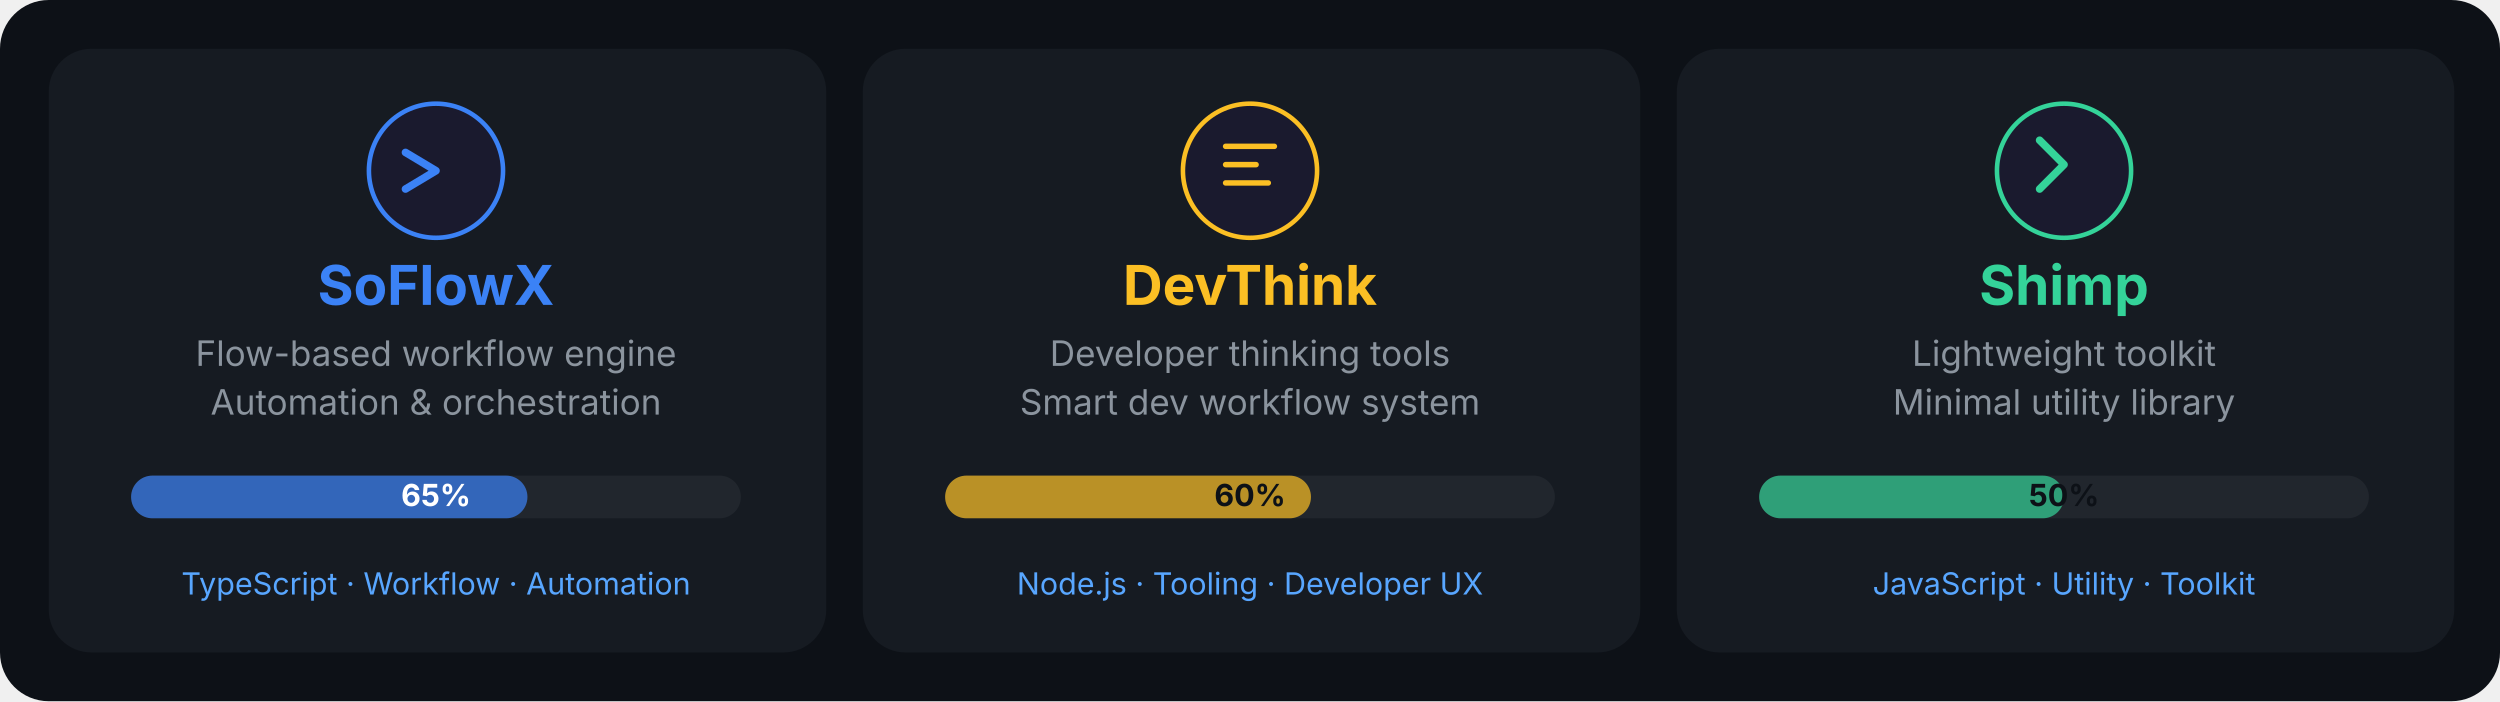
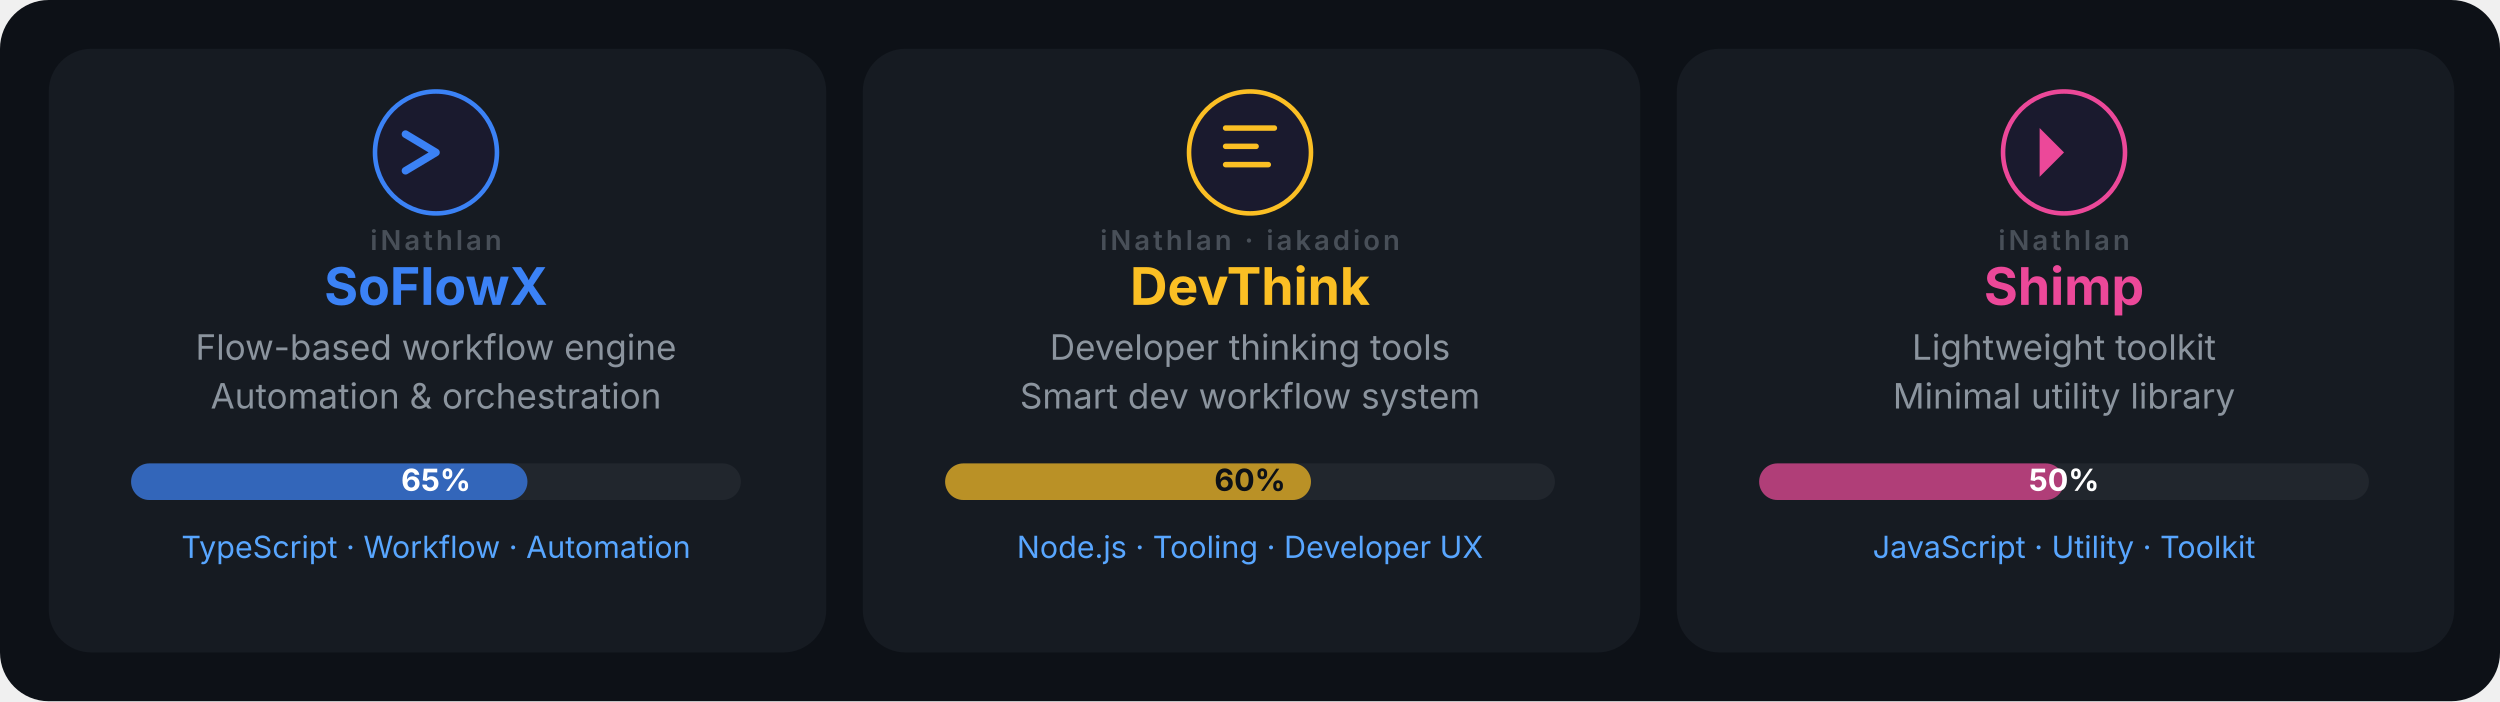
<svg xmlns="http://www.w3.org/2000/svg" width="820" height="230" viewBox="0 0 820 230">
  <style>
    text { font-family: 'Inter','Segoe UI',system-ui,sans-serif; }
-     .pname { font-size: 18px; font-weight: 700; }
+     .pname { font-size: 17px; font-weight: 700; }
    .pdesc { font-size: 11.5px; fill: #8b949e; }
    .ptag { font-size: 10px; fill: #58a6ff; }
    .pct { font-size: 10px; font-weight: 700; }
+     .porg { font-size: 9px; fill: #484f58; font-weight: 600; letter-spacing: 1px; }
  </style>
  <rect width="820" height="230" rx="16" fill="#0d1117" />
  <rect x="16" y="16" width="255" height="198" rx="14" fill="#161b22" />
-   <circle cx="143" cy="56" r="22" fill="#1a1a2e" stroke="#3b82f6" stroke-width="1.5" />
-   <path d="M133 50l10 6-10 6" fill="none" stroke="#3b82f6" stroke-width="2.5" stroke-linecap="round" stroke-linejoin="round" />
+   <circle cx="143" cy="50" r="20" fill="#1a1a2e" stroke="#3b82f6" stroke-width="1.5" />
+   <path d="M133 44l10 6-10 6" fill="none" stroke="#3b82f6" stroke-width="2.5" stroke-linecap="round" stroke-linejoin="round" />
+   <text x="143" y="82" text-anchor="middle" class="porg">iNathlan</text>
  <text x="143" y="100" text-anchor="middle" class="pname" fill="#3b82f6">SoFlowX</text>
-   <text x="143" y="120" text-anchor="middle" class="pdesc">Flow-based workflow engine</text>
-   <text x="143" y="136" text-anchor="middle" class="pdesc">Automation &amp; orchestration</text>
-   <rect x="43" y="156" width="200" height="14" rx="7" fill="#21262d" />
-   <rect x="43" y="156" width="130" height="14" rx="7" fill="#3b82f6" opacity="0.7" />
-   <text x="143" y="166" text-anchor="middle" class="pct" fill="#fff">65%</text>
-   <text x="143" y="195" text-anchor="middle" class="ptag">TypeScript · Workflow · Automation</text>
+   <text x="143" y="118" text-anchor="middle" class="pdesc">Flow-based workflow engine</text>
+   <text x="143" y="134" text-anchor="middle" class="pdesc">Automation &amp; orchestration</text>
+   <rect x="43" y="152" width="200" height="12" rx="6" fill="#21262d" />
+   <rect x="43" y="152" width="130" height="12" rx="6" fill="#3b82f6" opacity="0.7" />
+   <text x="143" y="161" text-anchor="middle" class="pct" fill="#fff">65%</text>
+   <text x="143" y="183" text-anchor="middle" class="ptag">TypeScript · Workflow · Automation</text>
  <rect x="283" y="16" width="255" height="198" rx="14" fill="#161b22" />
-   <circle cx="410" cy="56" r="22" fill="#1a1a2e" stroke="#fbbf24" stroke-width="1.5" />
-   <path d="M402 48h16M402 54h10M402 60h14" stroke="#fbbf24" stroke-width="1.8" stroke-linecap="round" />
+   <circle cx="410" cy="50" r="20" fill="#1a1a2e" stroke="#fbbf24" stroke-width="1.5" />
+   <path d="M402 42h16M402 48h10M402 54h14" stroke="#fbbf24" stroke-width="1.8" stroke-linecap="round" />
+   <text x="410" y="82" text-anchor="middle" class="porg">iNathlan · iakadion</text>
  <text x="410" y="100" text-anchor="middle" class="pname" fill="#fbbf24">DevThink</text>
-   <text x="410" y="120" text-anchor="middle" class="pdesc">Developer thinking tools</text>
-   <text x="410" y="136" text-anchor="middle" class="pdesc">Smart dev workflow system</text>
-   <rect x="310" y="156" width="200" height="14" rx="7" fill="#21262d" />
-   <rect x="310" y="156" width="120" height="14" rx="7" fill="#fbbf24" opacity="0.7" />
-   <text x="410" y="166" text-anchor="middle" class="pct" fill="#0d1117">60%</text>
-   <text x="410" y="195" text-anchor="middle" class="ptag">Node.js · Tooling · Developer UX</text>
+   <text x="410" y="118" text-anchor="middle" class="pdesc">Developer thinking tools</text>
+   <text x="410" y="134" text-anchor="middle" class="pdesc">Smart dev workflow system</text>
+   <rect x="310" y="152" width="200" height="12" rx="6" fill="#21262d" />
+   <rect x="310" y="152" width="120" height="12" rx="6" fill="#fbbf24" opacity="0.7" />
+   <text x="410" y="161" text-anchor="middle" class="pct" fill="#0d1117">60%</text>
+   <text x="410" y="183" text-anchor="middle" class="ptag">Node.js · Tooling · Developer UX</text>
  <rect x="550" y="16" width="255" height="198" rx="14" fill="#161b22" />
-   <circle cx="677" cy="56" r="22" fill="#1a1a2e" stroke="#34d399" stroke-width="1.5" />
-   <path d="M669 46l8 8-8 8" fill="none" stroke="#34d399" stroke-width="2.5" stroke-linecap="round" stroke-linejoin="round" />
-   <text x="677" y="100" text-anchor="middle" class="pname" fill="#34d399">Shimp</text>
-   <text x="677" y="120" text-anchor="middle" class="pdesc">Lightweight toolkit</text>
-   <text x="677" y="136" text-anchor="middle" class="pdesc">Minimal utility library</text>
-   <rect x="577" y="156" width="200" height="14" rx="7" fill="#21262d" />
-   <rect x="577" y="156" width="100" height="14" rx="7" fill="#34d399" opacity="0.7" />
-   <text x="677" y="166" text-anchor="middle" class="pct" fill="#0d1117">50%</text>
-   <text x="677" y="195" text-anchor="middle" class="ptag">JavaScript · Utility · Toolkit</text>
+   <circle cx="677" cy="50" r="20" fill="#1a1a2e" stroke="#ec4899" stroke-width="1.5" />
+   <path d="M669 42v16l8-8z" fill="#ec4899" />
+   <text x="677" y="82" text-anchor="middle" class="porg">iNathlan</text>
+   <text x="677" y="100" text-anchor="middle" class="pname" fill="#ec4899">Shimp</text>
+   <text x="677" y="118" text-anchor="middle" class="pdesc">Lightweight toolkit</text>
+   <text x="677" y="134" text-anchor="middle" class="pdesc">Minimal utility library</text>
+   <rect x="577" y="152" width="200" height="12" rx="6" fill="#21262d" />
+   <rect x="577" y="152" width="100" height="12" rx="6" fill="#ec4899" opacity="0.7" />
+   <text x="677" y="161" text-anchor="middle" class="pct" fill="#fff">50%</text>
+   <text x="677" y="183" text-anchor="middle" class="ptag">JavaScript · Utility · Toolkit</text>
</svg>
